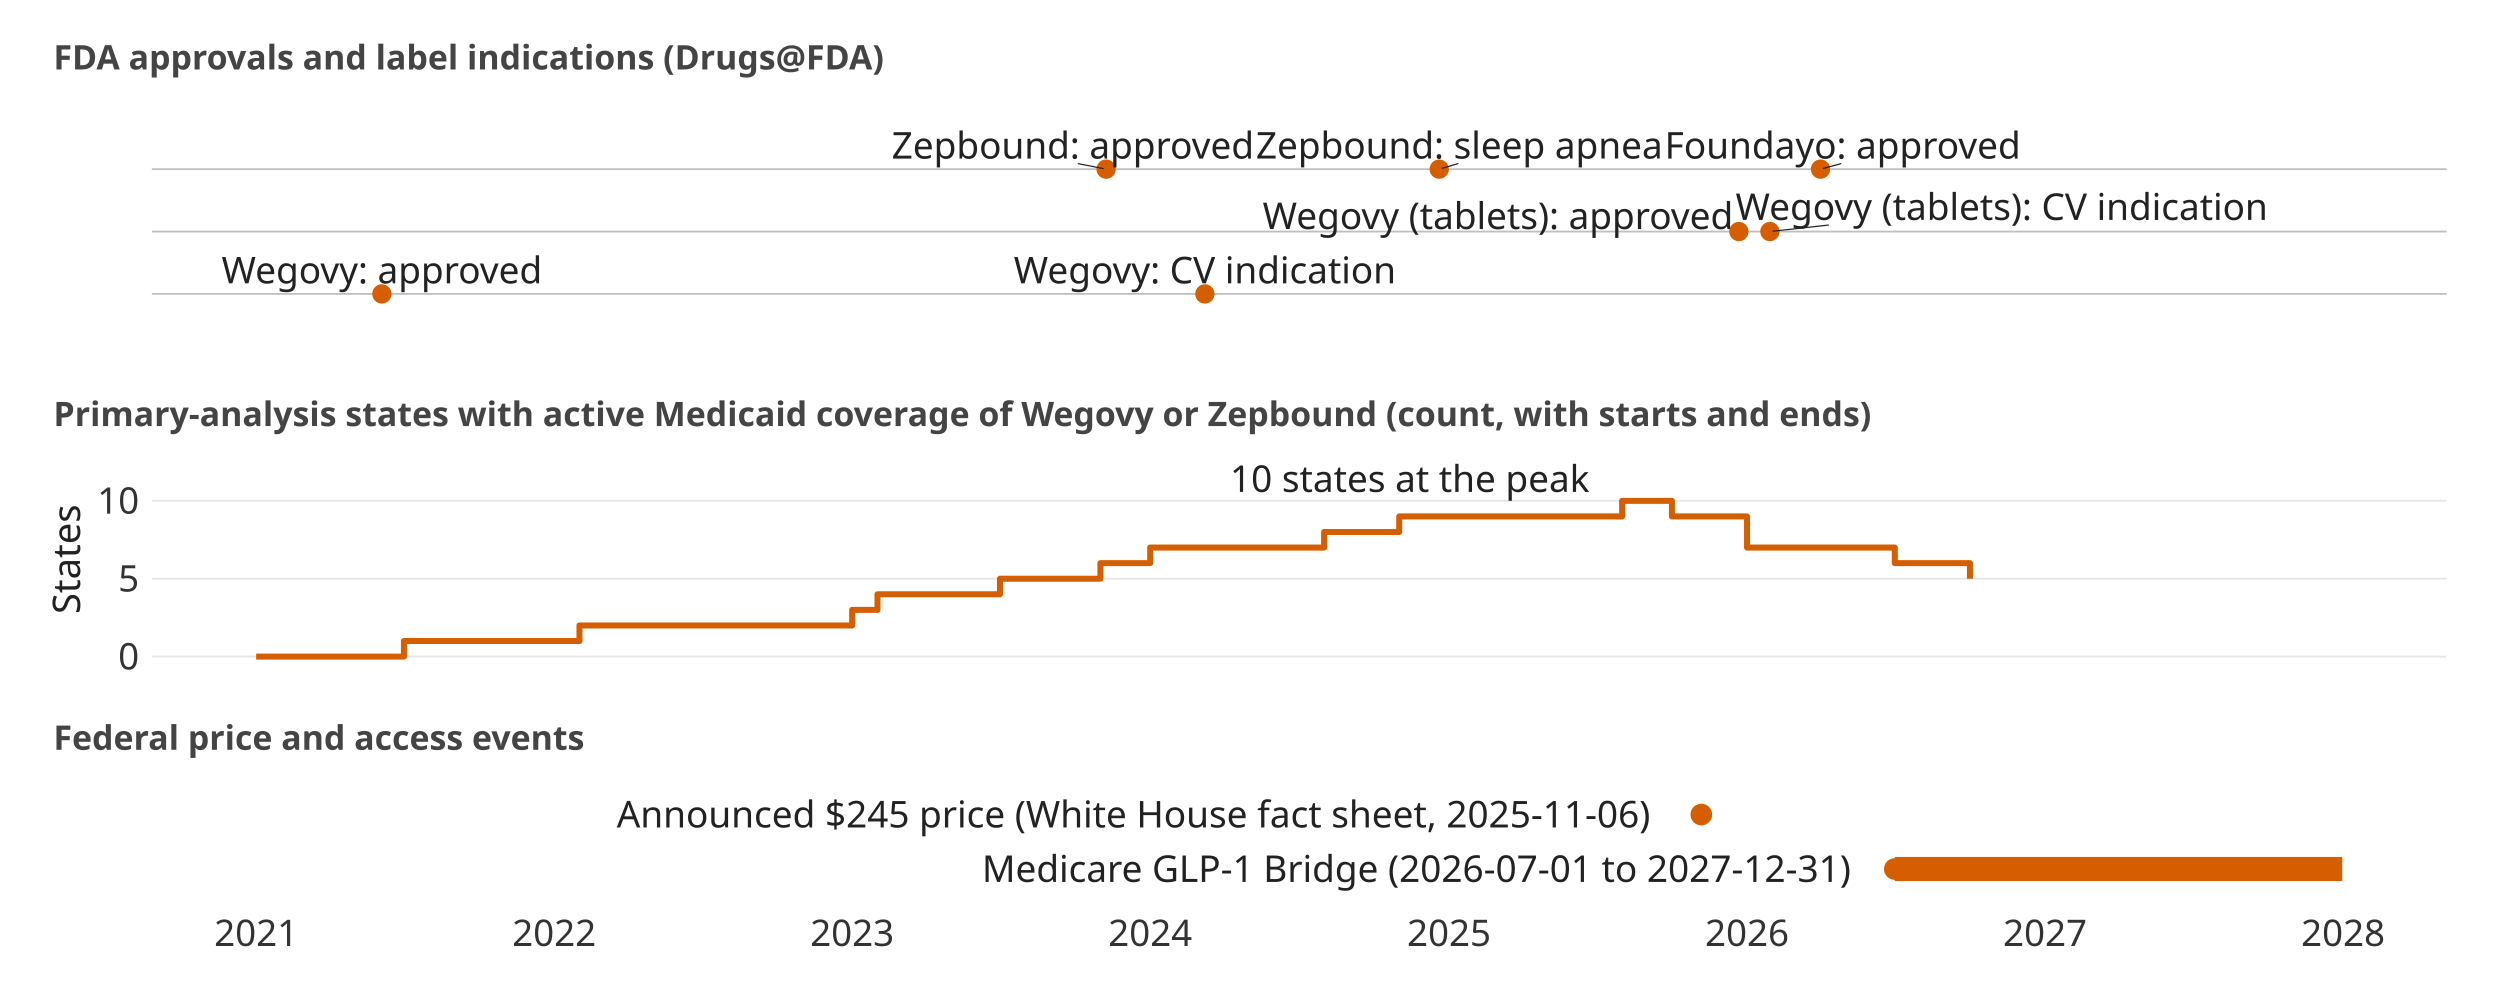
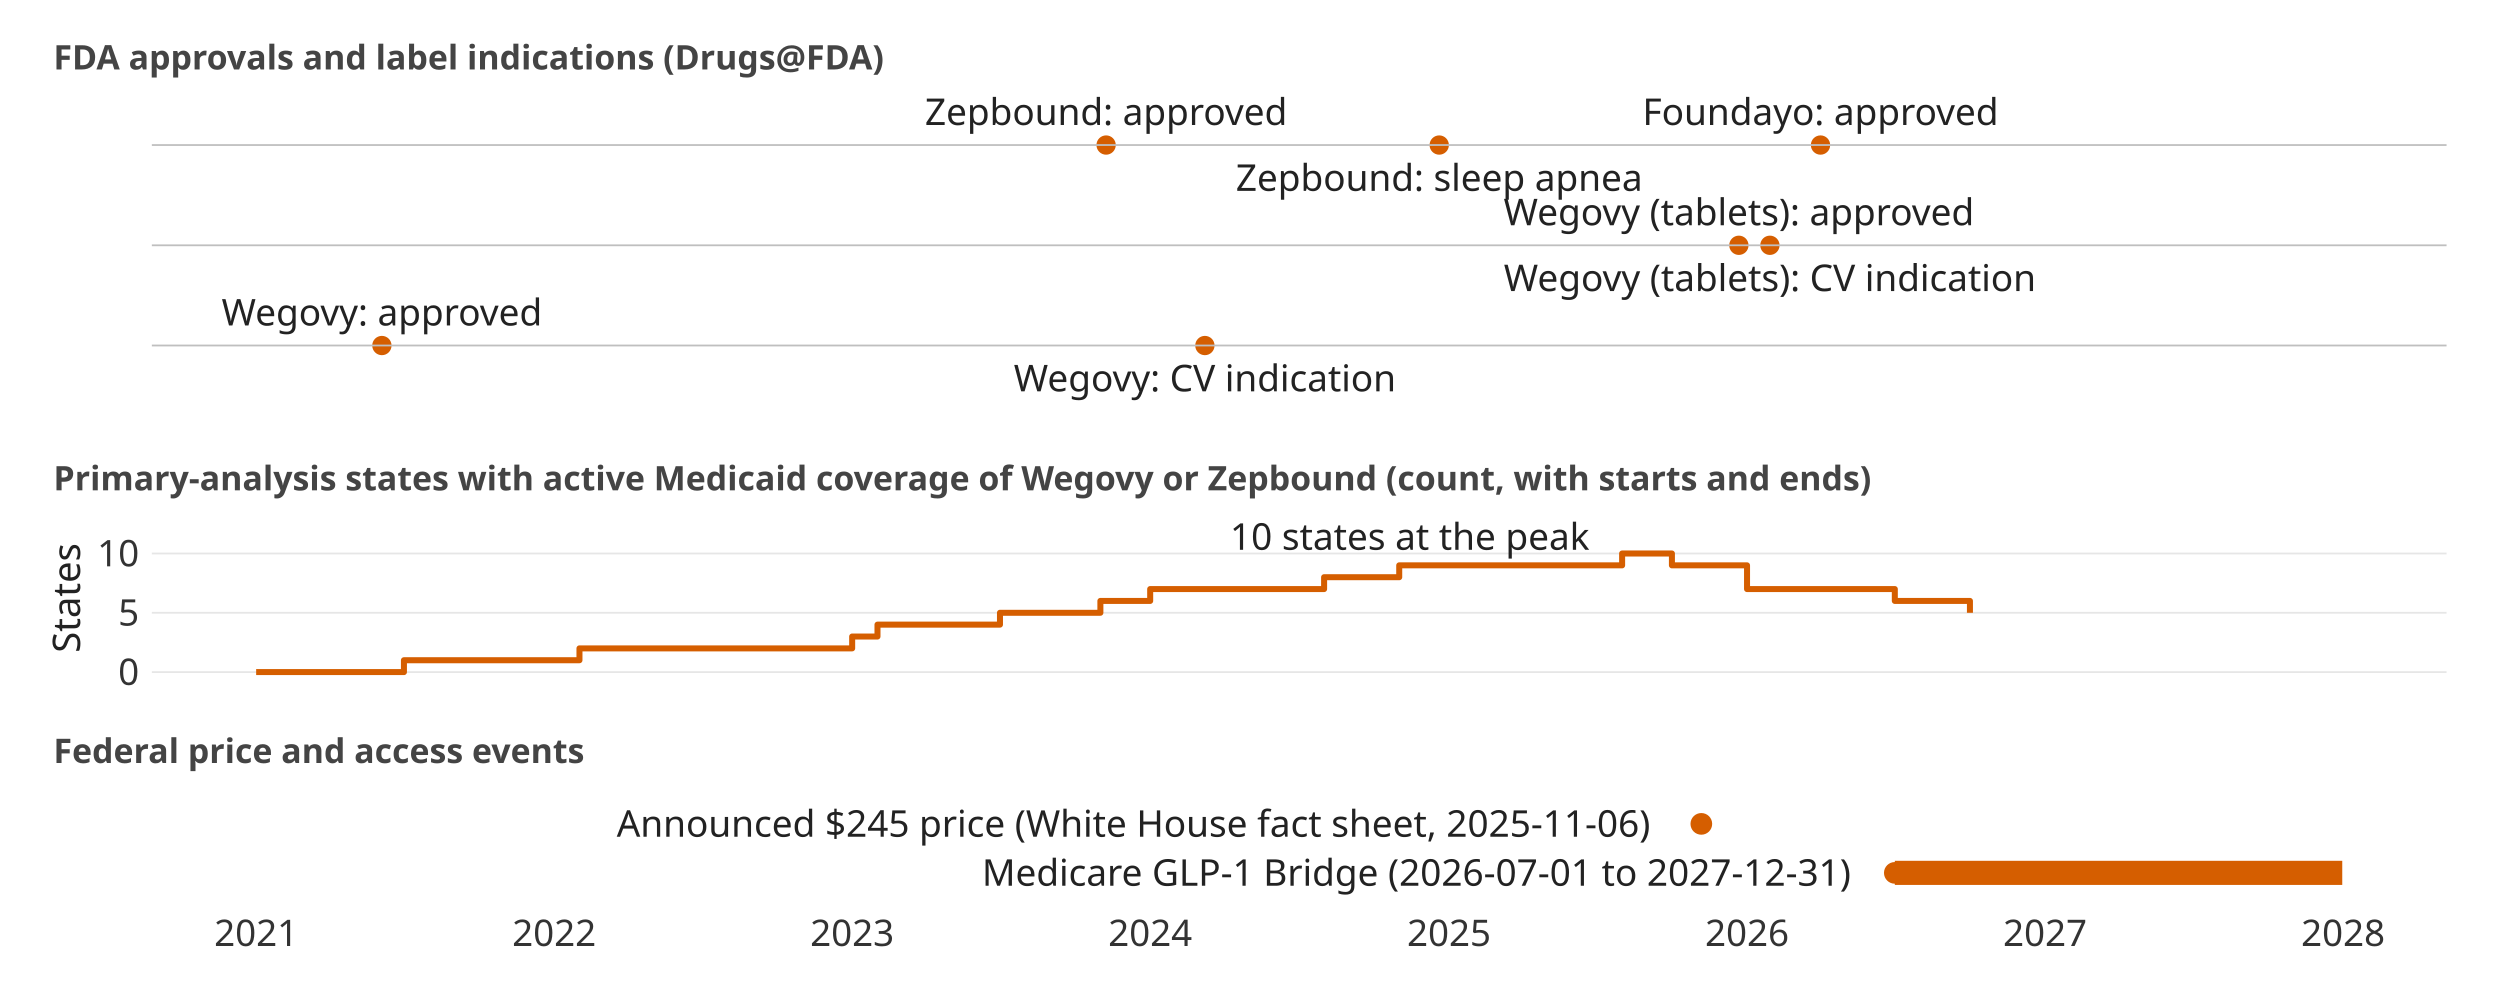
<svg xmlns="http://www.w3.org/2000/svg" width="885.60pt" height="352.80pt" viewBox="0 0 885.60 352.80">
  <g class="svglite">
    <defs>
      <style type="text/css">
    .svglite line, .svglite polyline, .svglite polygon, .svglite path, .svglite rect, .svglite circle {
      fill: none;
      stroke: #000000;
      stroke-linecap: round;
      stroke-linejoin: round;
      stroke-miterlimit: 10.00;
    }
    .svglite text {
      white-space: pre;
    }
    .svglite g.glyphgroup path {
      fill: inherit;
      stroke: none;
    }
  </style>
    </defs>
    <rect width="100%" height="100%" style="stroke: none; fill: #FFFFFF;" />
    <defs>
      <clipPath id="cpMC4wMHw4ODUuNjB8MC4wMHwzNTIuODA=">
        <rect x="0.00" y="0.00" width="885.60" height="352.80" />
      </clipPath>
    </defs>
    <g clip-path="url(#cpMC4wMHw4ODUuNjB8MC4wMHwzNTIuODA=)">
      <rect x="0" y="0.00" width="885.60" height="352.80" style="stroke-width: 0.97; stroke: none; fill: #FFFFFF;" />
    </g>
    <defs>
      <clipPath id="cpNTMuNzl8ODY2LjY3fDMzLjg0fDMyMS41NA==">
        <rect x="53.79" y="33.84" width="812.88" height="287.70" />
      </clipPath>
    </defs>
    <g clip-path="url(#cpNTMuNzl8ODY2LjY3fDMzLjg0fDMyMS41NA==)">
</g>
    <g clip-path="url(#cpMC4wMHw4ODUuNjB8MC4wMHwzNTIuODA=)">
</g>
    <defs>
-       <clipPath id="cpNC45OHw4ODAuNjJ8NC45OHwxMzEuMzM=">
-         <rect x="4.98" y="4.98" width="875.64" height="126.34" />
+       <clipPath id="cpNC45OHw4ODAuNjJ8NC45OHwxNTQuMDg=">
+         <rect x="4.98" y="4.98" width="875.64" height="149.10" />
      </clipPath>
    </defs>
-     <g clip-path="url(#cpNC45OHw4ODAuNjJ8NC45OHwxMzEuMzM=)">
-       <rect x="4.98" y="4.98" width="875.64" height="126.34" style="stroke-width: 0.97; stroke: none; fill: #FFFFFF;" />
+     <g clip-path="url(#cpNC45OHw4ODAuNjJ8NC45OHwxNTQuMDg=)">
+       <rect x="4.98" y="4.98" width="875.64" height="149.10" style="stroke-width: 0.97; stroke: none; fill: #FFFFFF;" />
    </g>
    <g clip-path="url(#cpMC4wMHw4ODUuNjB8MC4wMHwzNTIuODA=)">
</g>
    <defs>
-       <clipPath id="cpNC45OHw4ODAuNjJ8MTMxLjMzfDI0Ni4wMA==">
-         <rect x="4.98" y="131.33" width="875.64" height="114.67" />
+       <clipPath id="cpNC45OHw4ODAuNjJ8MTU0LjA4fDI1MC42Nw==">
+         <rect x="4.98" y="154.08" width="875.64" height="96.59" />
      </clipPath>
    </defs>
-     <g clip-path="url(#cpNC45OHw4ODAuNjJ8MTMxLjMzfDI0Ni4wMA==)">
-       <rect x="4.98" y="131.33" width="875.64" height="114.67" style="stroke-width: 0.97; stroke: none; fill: #FFFFFF;" />
+     <g clip-path="url(#cpNC45OHw4ODAuNjJ8MTU0LjA4fDI1MC42Nw==)">
+       <rect x="4.98" y="154.08" width="875.64" height="96.59" style="stroke-width: 0.97; stroke: none; fill: #FFFFFF;" />
    </g>
    <g clip-path="url(#cpMC4wMHw4ODUuNjB8MC4wMHwzNTIuODA=)">
</g>
    <defs>
-       <clipPath id="cpNC45OHw4ODAuNjJ8MjQ2LjAwfDM0Ny44Mg==">
-         <rect x="4.98" y="246.00" width="875.64" height="101.82" />
+       <clipPath id="cpNC45OHw4ODAuNjJ8MjUwLjY3fDM0Ny44Mg==">
+         <rect x="4.98" y="250.67" width="875.64" height="97.15" />
      </clipPath>
    </defs>
-     <g clip-path="url(#cpNC45OHw4ODAuNjJ8MjQ2LjAwfDM0Ny44Mg==)">
-       <rect x="4.98" y="246.00" width="875.64" height="101.82" style="stroke-width: 0.97; stroke: none; fill: #FFFFFF;" />
+     <g clip-path="url(#cpNC45OHw4ODAuNjJ8MjUwLjY3fDM0Ny44Mg==)">
+       <rect x="4.98" y="250.67" width="875.64" height="97.15" style="stroke-width: 0.97; stroke: none; fill: #FFFFFF;" />
    </g>
    <g clip-path="url(#cpMC4wMHw4ODUuNjB8MC4wMHwzNTIuODA=)">
</g>
    <defs>
-       <clipPath id="cpNTMuNzl8ODY2LjY3fDMzLjg0fDEyMS4zNg==">
-         <rect x="53.79" y="33.84" width="812.88" height="87.53" />
+       <clipPath id="cpNTMuNzl8ODY2LjY3fDMzLjg0fDE0NC4xMg==">
+         <rect x="53.79" y="33.84" width="812.88" height="110.28" />
      </clipPath>
    </defs>
-     <g clip-path="url(#cpNTMuNzl8ODY2LjY3fDMzLjg0fDEyMS4zNg==)">
-       <line x1="53.79" y1="104.12" x2="866.67" y2="104.12" style="stroke-width: 0.64; stroke: #BFBFBF; stroke-linecap: butt;" />
-       <line x1="53.79" y1="82.02" x2="866.67" y2="82.02" style="stroke-width: 0.64; stroke: #BFBFBF; stroke-linecap: butt;" />
-       <line x1="53.79" y1="59.92" x2="866.67" y2="59.92" style="stroke-width: 0.64; stroke: #BFBFBF; stroke-linecap: butt;" />
-       <circle cx="644.90" cy="59.92" r="3.10" style="stroke-width: 0.64; stroke: #D55E00; fill: #D55E00;" />
-       <circle cx="135.28" cy="104.12" r="3.10" style="stroke-width: 0.64; stroke: #D55E00; fill: #D55E00;" />
-       <circle cx="426.82" cy="104.12" r="3.10" style="stroke-width: 0.64; stroke: #D55E00; fill: #D55E00;" />
-       <circle cx="615.98" cy="82.02" r="3.10" style="stroke-width: 0.64; stroke: #D55E00; fill: #D55E00;" />
-       <circle cx="626.97" cy="82.02" r="3.10" style="stroke-width: 0.64; stroke: #D55E00; fill: #D55E00;" />
-       <circle cx="391.83" cy="59.92" r="3.10" style="stroke-width: 0.64; stroke: #D55E00; fill: #D55E00;" />
-       <circle cx="509.83" cy="59.92" r="3.10" style="stroke-width: 0.64; stroke: #D55E00; fill: #D55E00;" />
-       <line x1="652.10" y1="57.98" x2="645.93" y2="59.64" style="stroke-width: 0.43; stroke: #222222;" />
-       <line x1="647.68" y1="79.72" x2="628.03" y2="81.90" style="stroke-width: 0.43; stroke: #222222;" />
-       <line x1="381.96" y1="57.98" x2="390.78" y2="59.71" style="stroke-width: 0.43; stroke: #222222;" />
-       <line x1="516.45" y1="57.97" x2="510.86" y2="59.62" style="stroke-width: 0.43; stroke: #222222;" />
-       <text x="652.75" y="56.18" text-anchor="middle" style="font-size: 13.09px;fill: #222222; font-family: &quot;IBM Plex Sans&quot;;" textLength="119.55px" lengthAdjust="spacingAndGlyphs">Foundayo: approved</text>
-       <text x="135.28" y="100.38" text-anchor="middle" style="font-size: 13.09px;fill: #222222; font-family: &quot;IBM Plex Sans&quot;;" textLength="107.75px" lengthAdjust="spacingAndGlyphs">Wegovy: approved</text>
-       <text x="426.82" y="100.38" text-anchor="middle" style="font-size: 13.09px;fill: #222222; font-family: &quot;IBM Plex Sans&quot;;" textLength="129.45px" lengthAdjust="spacingAndGlyphs">Wegovy: CV indication</text>
-       <text x="530.63" y="81.14" text-anchor="middle" style="font-size: 13.09px;fill: #222222; font-family: &quot;IBM Plex Sans&quot;;" textLength="160.47px" lengthAdjust="spacingAndGlyphs">Wegovy (tablets): approved</text>
-       <text x="709.08" y="77.92" text-anchor="middle" style="font-size: 13.09px;fill: #222222; font-family: &quot;IBM Plex Sans&quot;;" textLength="182.17px" lengthAdjust="spacingAndGlyphs">Wegovy (tablets): CV indication</text>
-       <text x="380.05" y="56.18" text-anchor="middle" style="font-size: 13.09px;fill: #222222; font-family: &quot;IBM Plex Sans&quot;;" textLength="121.70px" lengthAdjust="spacingAndGlyphs">Zepbound: approved</text>
-       <text x="516.94" y="56.17" text-anchor="middle" style="font-size: 13.09px;fill: #222222; font-family: &quot;IBM Plex Sans&quot;;" textLength="137.66px" lengthAdjust="spacingAndGlyphs">Zepbound: sleep apnea</text>
+     <g clip-path="url(#cpNTMuNzl8ODY2LjY3fDMzLjg0fDE0NC4xMg==)">
+       <circle cx="644.90" cy="51.38" r="3.10" style="stroke-width: 0.64; stroke: #D55E00; fill: #D55E00;" />
+       <circle cx="135.28" cy="122.40" r="3.10" style="stroke-width: 0.64; stroke: #D55E00; fill: #D55E00;" />
+       <circle cx="426.82" cy="122.40" r="3.10" style="stroke-width: 0.64; stroke: #D55E00; fill: #D55E00;" />
+       <circle cx="615.98" cy="86.89" r="3.10" style="stroke-width: 0.64; stroke: #D55E00; fill: #D55E00;" />
+       <circle cx="626.97" cy="86.89" r="3.10" style="stroke-width: 0.64; stroke: #D55E00; fill: #D55E00;" />
+       <circle cx="391.83" cy="51.38" r="3.10" style="stroke-width: 0.64; stroke: #D55E00; fill: #D55E00;" />
+       <circle cx="509.83" cy="51.38" r="3.10" style="stroke-width: 0.64; stroke: #D55E00; fill: #D55E00;" />
+       <line x1="53.79" y1="122.40" x2="866.67" y2="122.40" style="stroke-width: 0.64; stroke: #BFBFBF; stroke-linecap: butt;" />
+       <line x1="53.79" y1="86.89" x2="866.67" y2="86.89" style="stroke-width: 0.64; stroke: #BFBFBF; stroke-linecap: butt;" />
+       <line x1="53.79" y1="51.38" x2="866.67" y2="51.38" style="stroke-width: 0.64; stroke: #BFBFBF; stroke-linecap: butt;" />
+       <text x="135.28" y="115.30" text-anchor="middle" style="font-size: 13.09px;fill: #222222; font-family: &quot;IBM Plex Sans&quot;;" textLength="107.75px" lengthAdjust="spacingAndGlyphs">Wegovy: approved</text>
+       <text x="426.82" y="138.63" text-anchor="middle" style="font-size: 13.09px;fill: #222222; font-family: &quot;IBM Plex Sans&quot;;" textLength="129.45px" lengthAdjust="spacingAndGlyphs">Wegovy: CV indication</text>
+       <text x="615.98" y="79.79" text-anchor="middle" style="font-size: 13.09px;fill: #222222; font-family: &quot;IBM Plex Sans&quot;;" textLength="160.47px" lengthAdjust="spacingAndGlyphs">Wegovy (tablets): approved</text>
+       <text x="626.97" y="103.12" text-anchor="middle" style="font-size: 13.09px;fill: #222222; font-family: &quot;IBM Plex Sans&quot;;" textLength="182.17px" lengthAdjust="spacingAndGlyphs">Wegovy (tablets): CV indication</text>
+       <text x="391.83" y="44.28" text-anchor="middle" style="font-size: 13.09px;fill: #222222; font-family: &quot;IBM Plex Sans&quot;;" textLength="121.70px" lengthAdjust="spacingAndGlyphs">Zepbound: approved</text>
+       <text x="509.83" y="67.61" text-anchor="middle" style="font-size: 13.09px;fill: #222222; font-family: &quot;IBM Plex Sans&quot;;" textLength="137.66px" lengthAdjust="spacingAndGlyphs">Zepbound: sleep apnea</text>
+       <text x="644.90" y="44.28" text-anchor="middle" style="font-size: 13.09px;fill: #222222; font-family: &quot;IBM Plex Sans&quot;;" textLength="119.55px" lengthAdjust="spacingAndGlyphs">Foundayo: approved</text>
    </g>
    <g clip-path="url(#cpMC4wMHw4ODUuNjB8MC4wMHwzNTIuODA=)">
      <text x="18.93" y="24.60" style="font-size: 12.00px; font-weight: 600;fill: #444444; font-family: &quot;IBM Plex Sans&quot;;" textLength="276.12px" lengthAdjust="spacingAndGlyphs">FDA approvals and label indications (Drugs@FDA)</text>
    </g>
    <defs>
-       <clipPath id="cpNTMuNzl8ODY2LjY3fDE2MC4xOHwyMzYuMDQ=">
-         <rect x="53.79" y="160.18" width="812.88" height="75.86" />
+       <clipPath id="cpNTMuNzl8ODY2LjY3fDE4Mi45NHwyNDAuNzE=">
+         <rect x="53.79" y="182.94" width="812.88" height="57.77" />
      </clipPath>
    </defs>
-     <g clip-path="url(#cpNTMuNzl8ODY2LjY3fDE2MC4xOHwyMzYuMDQ=)">
-       <polyline points="53.79,232.59 866.67,232.59 " style="stroke-width: 0.64; stroke: #E6E6E6; stroke-linecap: butt;" />
-       <polyline points="53.79,205.01 866.67,205.01 " style="stroke-width: 0.64; stroke: #E6E6E6; stroke-linecap: butt;" />
-       <polyline points="53.79,177.42 866.67,177.42 " style="stroke-width: 0.64; stroke: #E6E6E6; stroke-linecap: butt;" />
-       <polyline points="90.74,232.59 99.70,232.59 99.70,232.59 107.80,232.59 107.80,232.59 116.77,232.59 116.77,232.59 125.44,232.59 125.44,232.59 134.41,232.59 134.41,232.59 143.09,232.59 143.09,227.07 152.05,227.07 152.05,227.07 161.02,227.07 161.02,227.07 169.70,227.07 169.70,227.07 178.66,227.07 178.66,227.07 187.34,227.07 187.34,227.07 196.31,227.07 196.31,227.07 205.27,227.07 205.27,221.56 213.37,221.56 213.37,221.56 222.34,221.56 222.34,221.56 231.01,221.56 231.01,221.56 239.98,221.56 239.98,221.56 248.66,221.56 248.66,221.56 257.62,221.56 257.62,221.56 266.59,221.56 266.59,221.56 275.27,221.56 275.27,221.56 284.23,221.56 284.23,221.56 292.91,221.56 292.91,221.56 301.87,221.56 301.87,216.04 310.84,216.04 310.84,210.52 318.94,210.52 318.94,210.52 327.91,210.52 327.91,210.52 336.58,210.52 336.58,210.52 345.55,210.52 345.55,210.52 354.23,210.52 354.23,205.01 363.19,205.01 363.19,205.01 372.16,205.01 372.16,205.01 380.84,205.01 380.84,205.01 389.80,205.01 389.80,199.49 398.48,199.49 398.48,199.49 407.44,199.49 407.44,193.97 416.41,193.97 416.41,193.97 424.80,193.97 424.80,193.97 433.76,193.97 433.76,193.97 442.44,193.97 442.44,193.97 451.41,193.97 451.41,193.97 460.08,193.97 460.08,193.97 469.05,193.97 469.05,188.45 478.02,188.45 478.02,188.45 486.69,188.45 486.69,188.45 495.66,188.45 495.66,182.94 504.34,182.94 504.34,182.94 513.30,182.94 513.30,182.94 522.27,182.94 522.27,182.94 530.37,182.94 530.37,182.94 539.33,182.94 539.33,182.94 548.01,182.94 548.01,182.94 556.98,182.94 556.98,182.94 565.65,182.94 565.65,182.94 574.62,182.94 574.62,177.42 583.59,177.42 583.59,177.42 592.26,177.42 592.26,182.94 601.23,182.94 601.23,182.94 609.91,182.94 609.91,182.94 618.87,182.94 618.87,193.97 627.84,193.97 627.84,193.97 635.94,193.97 635.94,193.97 644.90,193.97 644.90,193.97 653.58,193.97 653.58,193.97 662.55,193.97 662.55,193.97 671.22,193.97 671.22,199.49 680.19,199.49 680.19,199.49 689.16,199.49 689.16,199.49 697.83,199.49 697.83,205.01 " style="stroke-width: 2.13; stroke: #D55E00; stroke-linecap: butt;" />
-       <text x="563.05" y="174.26" text-anchor="end" style="font-size: 13.09px;fill: #222222; font-family: &quot;IBM Plex Sans&quot;;" textLength="123.45px" lengthAdjust="spacingAndGlyphs">10 states at the peak</text>
+     <g clip-path="url(#cpNTMuNzl8ODY2LjY3fDE4Mi45NHwyNDAuNzE=)">
+       <polyline points="53.79,238.08 866.67,238.08 " style="stroke-width: 0.64; stroke: #E6E6E6; stroke-linecap: butt;" />
+       <polyline points="53.79,217.07 866.67,217.07 " style="stroke-width: 0.64; stroke: #E6E6E6; stroke-linecap: butt;" />
+       <polyline points="53.79,196.07 866.67,196.07 " style="stroke-width: 0.64; stroke: #E6E6E6; stroke-linecap: butt;" />
+       <polyline points="90.74,238.08 99.70,238.08 99.70,238.08 107.80,238.08 107.80,238.08 116.77,238.08 116.77,238.08 125.44,238.08 125.44,238.08 134.41,238.08 134.41,238.08 143.09,238.08 143.09,233.88 152.05,233.88 152.05,233.88 161.02,233.88 161.02,233.88 169.70,233.88 169.70,233.88 178.66,233.88 178.66,233.88 187.34,233.88 187.34,233.88 196.31,233.88 196.31,233.88 205.27,233.88 205.27,229.68 213.37,229.68 213.37,229.68 222.34,229.68 222.34,229.68 231.01,229.68 231.01,229.68 239.98,229.68 239.98,229.68 248.66,229.68 248.66,229.68 257.62,229.68 257.62,229.68 266.59,229.68 266.59,229.68 275.27,229.68 275.27,229.68 284.23,229.68 284.23,229.68 292.91,229.68 292.91,229.68 301.87,229.68 301.87,225.48 310.84,225.48 310.84,221.27 318.94,221.27 318.94,221.27 327.91,221.27 327.91,221.27 336.58,221.27 336.58,221.27 345.55,221.27 345.55,221.27 354.23,221.27 354.23,217.07 363.19,217.07 363.19,217.07 372.16,217.07 372.16,217.07 380.84,217.07 380.84,217.07 389.80,217.07 389.80,212.87 398.48,212.87 398.48,212.87 407.44,212.87 407.44,208.67 416.41,208.67 416.41,208.67 424.80,208.67 424.80,208.67 433.76,208.67 433.76,208.67 442.44,208.67 442.44,208.67 451.41,208.67 451.41,208.67 460.08,208.67 460.08,208.67 469.05,208.67 469.05,204.47 478.02,204.47 478.02,204.47 486.69,204.47 486.69,204.47 495.66,204.47 495.66,200.27 504.34,200.27 504.34,200.27 513.30,200.27 513.30,200.27 522.27,200.27 522.27,200.27 530.37,200.27 530.37,200.27 539.33,200.27 539.33,200.27 548.01,200.27 548.01,200.27 556.98,200.27 556.98,200.27 565.65,200.27 565.65,200.27 574.62,200.27 574.62,196.07 583.59,196.07 583.59,196.07 592.26,196.07 592.26,200.27 601.23,200.27 601.23,200.27 609.91,200.27 609.91,200.27 618.87,200.27 618.87,208.67 627.84,208.67 627.84,208.67 635.94,208.67 635.94,208.67 644.90,208.67 644.90,208.67 653.58,208.67 653.58,208.67 662.55,208.67 662.55,208.67 671.22,208.67 671.22,212.87 680.19,212.87 680.19,212.87 689.16,212.87 689.16,212.87 697.83,212.87 697.83,217.07 " style="stroke-width: 2.13; stroke: #D55E00; stroke-linecap: butt;" />
+       <text x="563.05" y="194.75" text-anchor="end" style="font-size: 13.09px;fill: #222222; font-family: &quot;IBM Plex Sans&quot;;" textLength="123.45px" lengthAdjust="spacingAndGlyphs">10 states at the peak</text>
    </g>
    <g clip-path="url(#cpMC4wMHw4ODUuNjB8MC4wMHwzNTIuODA=)">
-       <text x="49.30" y="237.13" text-anchor="end" style="font-size: 13.00px;fill: #333333; font-family: &quot;IBM Plex Sans&quot;;" textLength="7.80px" lengthAdjust="spacingAndGlyphs">0</text>
-       <text x="49.30" y="209.54" text-anchor="end" style="font-size: 13.00px;fill: #333333; font-family: &quot;IBM Plex Sans&quot;;" textLength="7.80px" lengthAdjust="spacingAndGlyphs">5</text>
-       <text x="49.30" y="181.96" text-anchor="end" style="font-size: 13.00px;fill: #333333; font-family: &quot;IBM Plex Sans&quot;;" textLength="15.59px" lengthAdjust="spacingAndGlyphs">10</text>
-       <text transform="translate(28.35,198.11) rotate(-90)" text-anchor="middle" style="font-size: 13.50px;fill: #222222; font-family: &quot;IBM Plex Sans&quot;;" textLength="38.45px" lengthAdjust="spacingAndGlyphs">States</text>
-       <text x="18.93" y="150.94" style="font-size: 12.00px; font-weight: 600;fill: #444444; font-family: &quot;IBM Plex Sans&quot;;" textLength="596.89px" lengthAdjust="spacingAndGlyphs">Primary-analysis states with active Medicaid coverage of Wegovy or Zepbound (count, with starts and ends)</text>
+       <text x="49.30" y="242.62" text-anchor="end" style="font-size: 13.00px;fill: #333333; font-family: &quot;IBM Plex Sans&quot;;" textLength="7.80px" lengthAdjust="spacingAndGlyphs">0</text>
+       <text x="49.30" y="221.61" text-anchor="end" style="font-size: 13.00px;fill: #333333; font-family: &quot;IBM Plex Sans&quot;;" textLength="7.80px" lengthAdjust="spacingAndGlyphs">5</text>
+       <text x="49.30" y="200.61" text-anchor="end" style="font-size: 13.00px;fill: #333333; font-family: &quot;IBM Plex Sans&quot;;" textLength="15.59px" lengthAdjust="spacingAndGlyphs">10</text>
+       <text transform="translate(28.35,211.82) rotate(-90)" text-anchor="middle" style="font-size: 13.50px;fill: #222222; font-family: &quot;IBM Plex Sans&quot;;" textLength="38.45px" lengthAdjust="spacingAndGlyphs">States</text>
+       <text x="18.93" y="173.70" style="font-size: 12.00px; font-weight: 600;fill: #444444; font-family: &quot;IBM Plex Sans&quot;;" textLength="596.89px" lengthAdjust="spacingAndGlyphs">Primary-analysis states with active Medicaid coverage of Wegovy or Zepbound (count, with starts and ends)</text>
    </g>
    <defs>
-       <clipPath id="cpNTMuNzl8ODY2LjY3fDI3NC44NnwzMjEuNTQ=">
-         <rect x="53.79" y="274.86" width="812.88" height="46.68" />
+       <clipPath id="cpNTMuNzl8ODY2LjY3fDI3OS41MnwzMjEuNTQ=">
+         <rect x="53.79" y="279.52" width="812.88" height="42.01" />
      </clipPath>
    </defs>
-     <g clip-path="url(#cpNTMuNzl8ODY2LjY3fDI3NC44NnwzMjEuNTQ=)">
-       <line x1="602.68" y1="288.55" x2="602.68" y2="288.55" style="stroke-width: 8.54; stroke: #D55E00; stroke-linecap: butt;" />
-       <line x1="671.22" y1="307.84" x2="829.72" y2="307.84" style="stroke-width: 8.54; stroke: #D55E00; stroke-linecap: butt;" />
-       <circle cx="602.68" cy="288.55" r="3.52" style="stroke-width: 0.64; stroke: #D55E00; fill: #D55E00;" />
-       <circle cx="671.22" cy="307.84" r="3.52" style="stroke-width: 0.64; stroke: #D55E00; fill: #D55E00;" />
-       <text x="584.60" y="293.12" text-anchor="end" style="font-size: 13.09px;fill: #222222; font-family: &quot;IBM Plex Sans&quot;;" textLength="361.58px" lengthAdjust="spacingAndGlyphs">Announced $245 price (White House fact sheet, 2025-11-06)</text>
-       <text x="655.65" y="312.41" text-anchor="end" style="font-size: 13.09px;fill: #222222; font-family: &quot;IBM Plex Sans&quot;;" textLength="311.44px" lengthAdjust="spacingAndGlyphs">Medicare GLP-1 Bridge (2026-07-01 to 2027-12-31)</text>
+     <g clip-path="url(#cpNTMuNzl8ODY2LjY3fDI3OS41MnwzMjEuNTQ=)">
+       <line x1="602.68" y1="291.85" x2="602.68" y2="291.85" style="stroke-width: 8.54; stroke: #D55E00; stroke-linecap: butt;" />
+       <line x1="671.22" y1="309.21" x2="829.72" y2="309.21" style="stroke-width: 8.54; stroke: #D55E00; stroke-linecap: butt;" />
+       <circle cx="602.68" cy="291.85" r="3.52" style="stroke-width: 0.64; stroke: #D55E00; fill: #D55E00;" />
+       <circle cx="671.22" cy="309.21" r="3.52" style="stroke-width: 0.64; stroke: #D55E00; fill: #D55E00;" />
+       <text x="584.60" y="296.41" text-anchor="end" style="font-size: 13.09px;fill: #222222; font-family: &quot;IBM Plex Sans&quot;;" textLength="361.58px" lengthAdjust="spacingAndGlyphs">Announced $245 price (White House fact sheet, 2025-11-06)</text>
+       <text x="655.65" y="313.77" text-anchor="end" style="font-size: 13.09px;fill: #222222; font-family: &quot;IBM Plex Sans&quot;;" textLength="311.44px" lengthAdjust="spacingAndGlyphs">Medicare GLP-1 Bridge (2026-07-01 to 2027-12-31)</text>
    </g>
    <g clip-path="url(#cpMC4wMHw4ODUuNjB8MC4wMHwzNTIuODA=)">
      <text x="90.74" y="335.10" text-anchor="middle" style="font-size: 13.00px;fill: #333333; font-family: &quot;IBM Plex Sans&quot;;" textLength="31.19px" lengthAdjust="spacingAndGlyphs">2021</text>
      <text x="196.31" y="335.10" text-anchor="middle" style="font-size: 13.00px;fill: #333333; font-family: &quot;IBM Plex Sans&quot;;" textLength="31.19px" lengthAdjust="spacingAndGlyphs">2022</text>
      <text x="301.87" y="335.10" text-anchor="middle" style="font-size: 13.00px;fill: #333333; font-family: &quot;IBM Plex Sans&quot;;" textLength="31.19px" lengthAdjust="spacingAndGlyphs">2023</text>
      <text x="407.44" y="335.10" text-anchor="middle" style="font-size: 13.00px;fill: #333333; font-family: &quot;IBM Plex Sans&quot;;" textLength="31.19px" lengthAdjust="spacingAndGlyphs">2024</text>
      <text x="513.30" y="335.10" text-anchor="middle" style="font-size: 13.00px;fill: #333333; font-family: &quot;IBM Plex Sans&quot;;" textLength="31.19px" lengthAdjust="spacingAndGlyphs">2025</text>
      <text x="618.87" y="335.10" text-anchor="middle" style="font-size: 13.00px;fill: #333333; font-family: &quot;IBM Plex Sans&quot;;" textLength="31.19px" lengthAdjust="spacingAndGlyphs">2026</text>
      <text x="724.44" y="335.10" text-anchor="middle" style="font-size: 13.00px;fill: #333333; font-family: &quot;IBM Plex Sans&quot;;" textLength="31.19px" lengthAdjust="spacingAndGlyphs">2027</text>
      <text x="830.01" y="335.10" text-anchor="middle" style="font-size: 13.00px;fill: #333333; font-family: &quot;IBM Plex Sans&quot;;" textLength="31.19px" lengthAdjust="spacingAndGlyphs">2028</text>
-       <text x="18.93" y="265.61" style="font-size: 12.00px; font-weight: 600;fill: #444444; font-family: &quot;IBM Plex Sans&quot;;" textLength="176.81px" lengthAdjust="spacingAndGlyphs">Federal price and access events</text>
+       <text x="18.93" y="270.28" style="font-size: 12.00px; font-weight: 600;fill: #444444; font-family: &quot;IBM Plex Sans&quot;;" textLength="176.81px" lengthAdjust="spacingAndGlyphs">Federal price and access events</text>
    </g>
  </g>
</svg>
